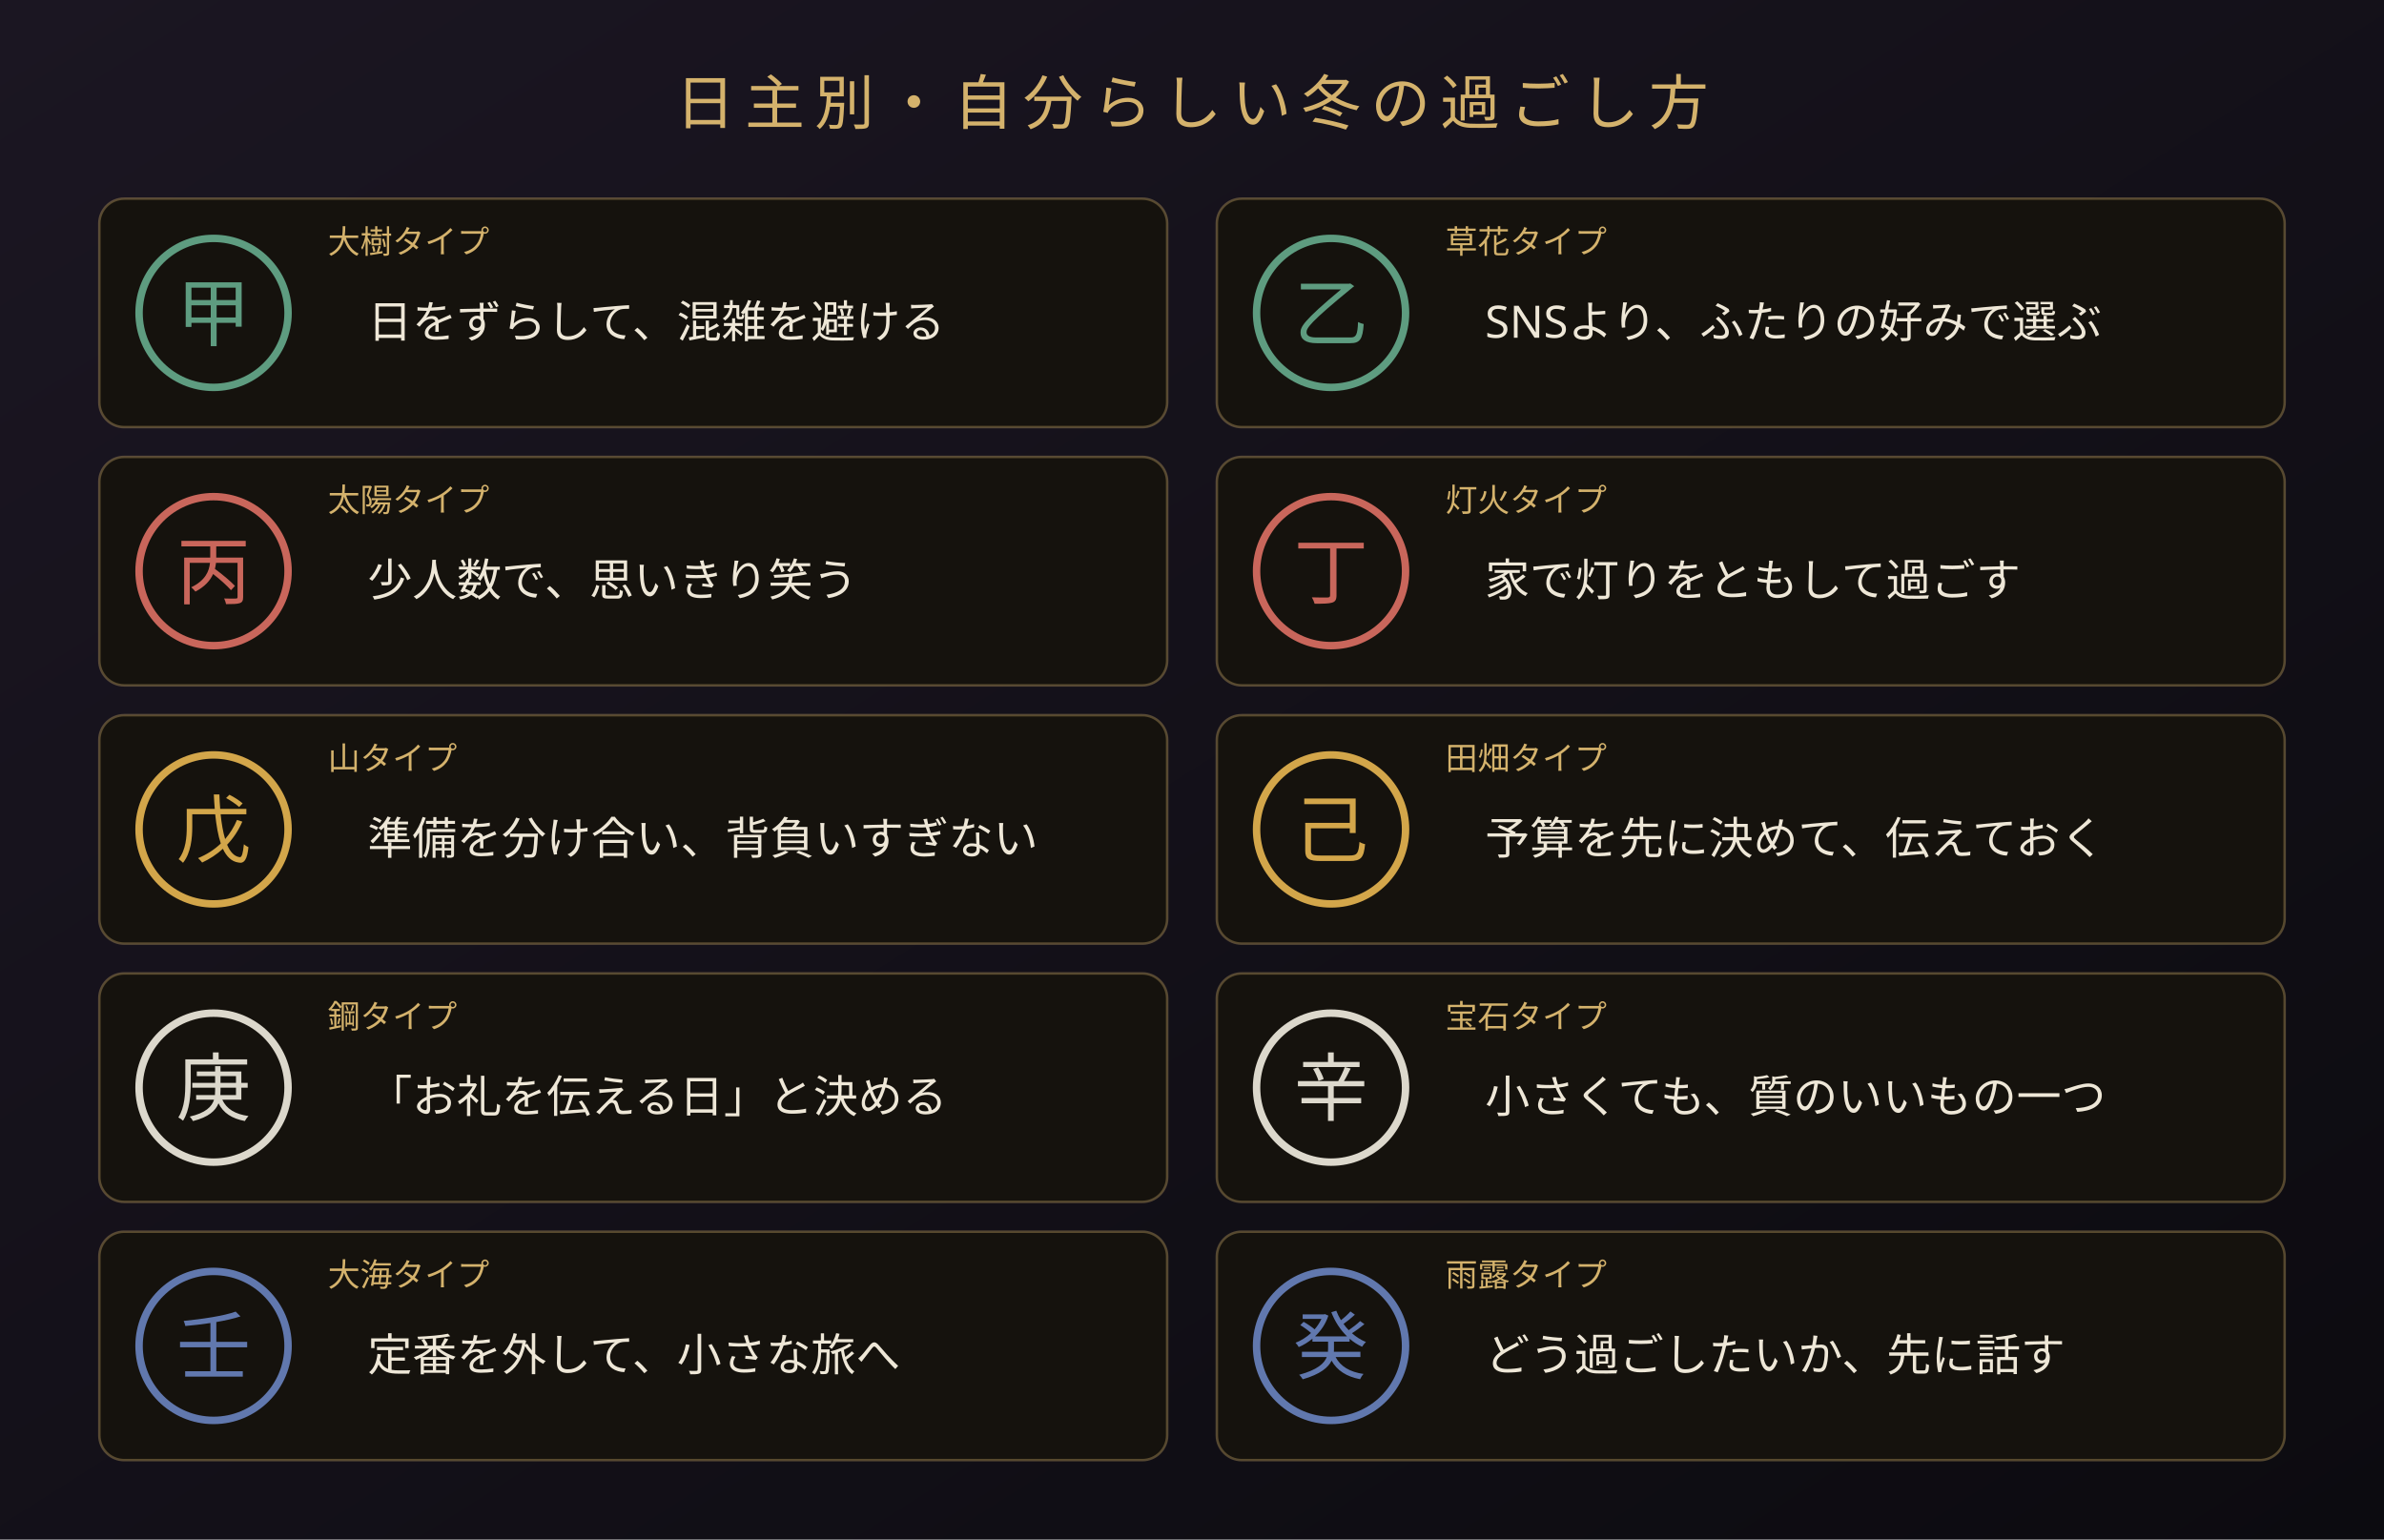
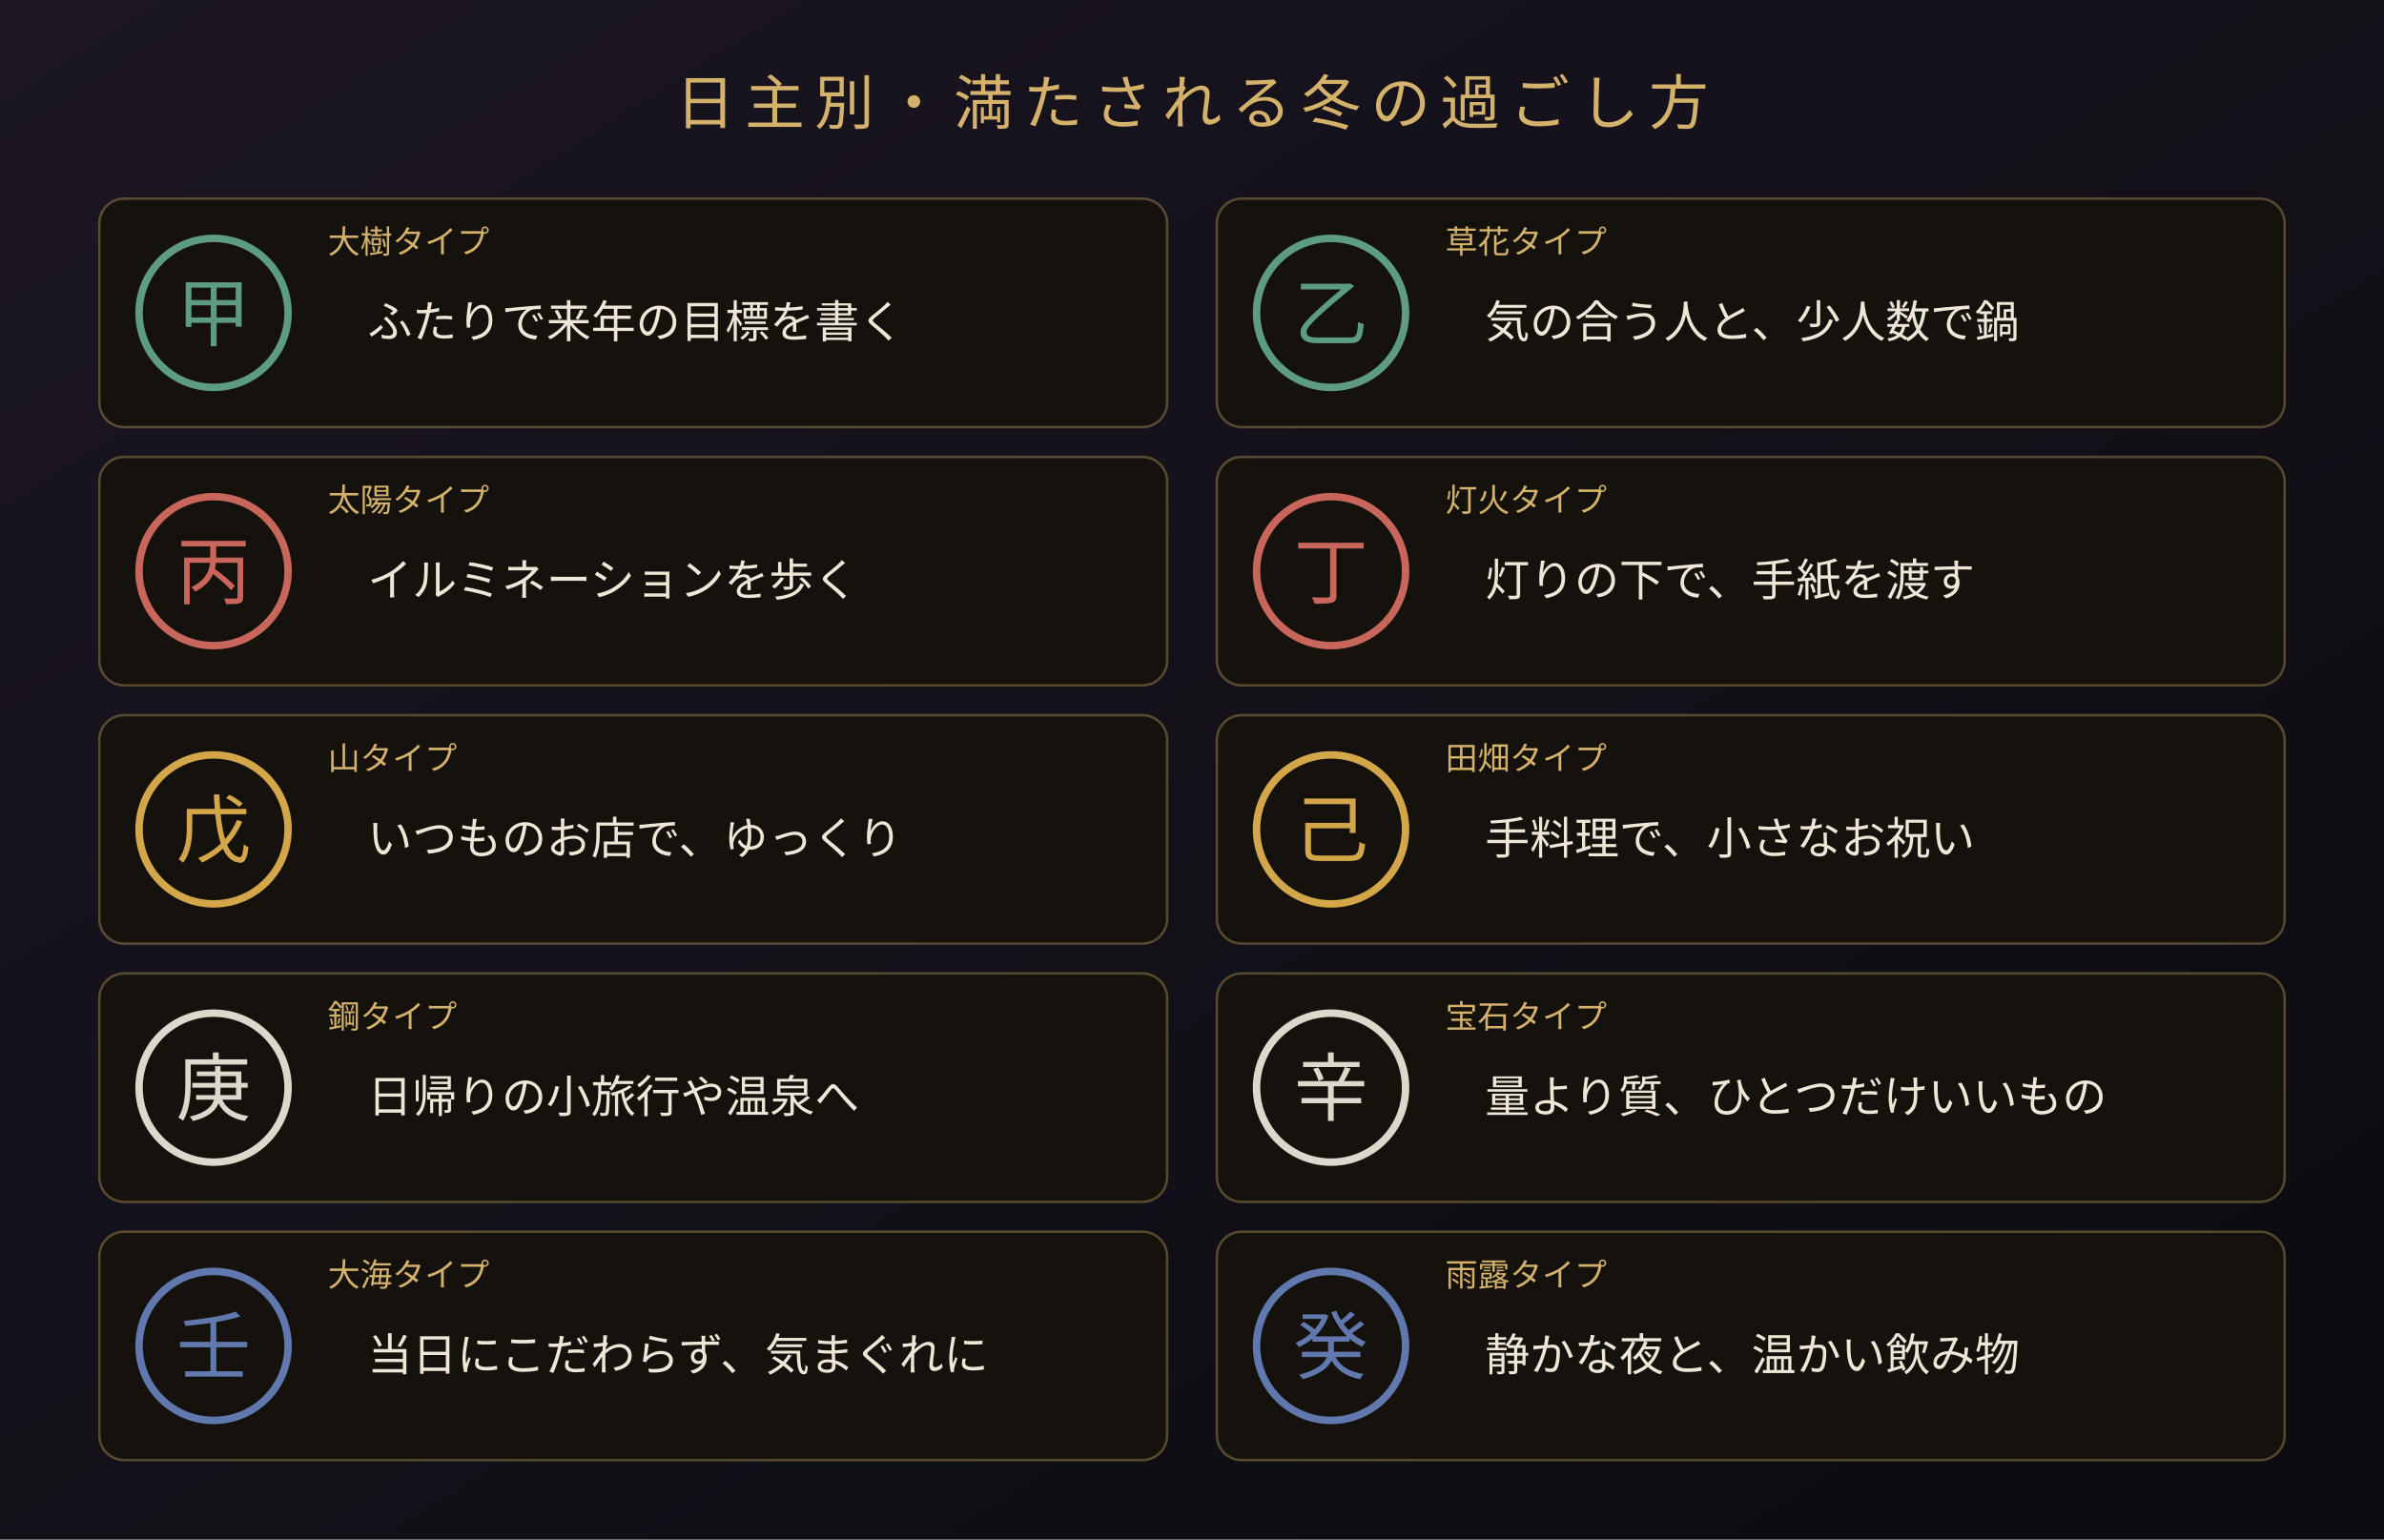
- <svg xmlns="http://www.w3.org/2000/svg" viewBox="0 0 960 620" role="img" aria-label="日主10タイプ別の、自分らしい冬のイベントの過ごし方の一覧">
+ <svg xmlns="http://www.w3.org/2000/svg" viewBox="0 0 960 620" role="img" aria-label="日主10タイプ別の、満たされる冬の過ごし方の一覧">
  <defs>
    <linearGradient id="bg" x1="0" y1="0" x2="1" y2="1">
      <stop offset="0" stop-color="#1b1622" />
      <stop offset="1" stop-color="#0c0b10" />
    </linearGradient>
    <radialGradient id="g" cx=".5" cy=".5" r=".5">
      <stop offset="0" stop-color="#D4B26C" stop-opacity=".3" />
      <stop offset="1" stop-color="#D4B26C" stop-opacity="0" />
    </radialGradient>
  </defs>
  <rect width="960" height="620" fill="url(#bg)" />
-   <text x="480" y="50" text-anchor="middle" font-family="serif" font-size="24" fill="#D4B26C" letter-spacing="4">日主別・自分らしい冬の過ごし方</text>
+   <text x="480" y="50" text-anchor="middle" font-family="serif" font-size="24" fill="#D4B26C" letter-spacing="4">日主別・満たされる冬の過ごし方</text>
  <rect x="40" y="80" width="430" height="92" rx="10" fill="#15120d" stroke="rgba(212,178,108,.35)" />
  <circle cx="86" cy="126" r="30" fill="none" stroke="#5E9C80" stroke-width="3" />
  <text x="86" y="137" text-anchor="middle" font-family="serif" font-size="30" fill="#5E9C80">甲</text>
  <text x="132" y="102" font-family="sans-serif" font-size="13" fill="#D4B26C">大樹タイプ</text>
-   <text x="148" y="136" font-family="sans-serif" font-size="18" fill="#EEE7D7">日をずらして、混雑を避ける</text>
+   <text x="148" y="136" font-family="sans-serif" font-size="18" fill="#EEE7D7">ふたりで来年の目標を書く</text>
  <rect x="490" y="80" width="430" height="92" rx="10" fill="#15120d" stroke="rgba(212,178,108,.35)" />
  <circle cx="536" cy="126" r="30" fill="none" stroke="#5E9C80" stroke-width="3" />
  <text x="536" y="137" text-anchor="middle" font-family="serif" font-size="30" fill="#5E9C80">乙</text>
  <text x="582" y="102" font-family="sans-serif" font-size="13" fill="#D4B26C">草花タイプ</text>
-   <text x="598" y="136" font-family="sans-serif" font-size="18" fill="#EEE7D7">SNSより、ふたりの好みで選ぶ</text>
+   <text x="598" y="136" font-family="sans-serif" font-size="18" fill="#EEE7D7">気の合う人と、少人数で鍋</text>
  <rect x="40" y="184" width="430" height="92" rx="10" fill="#15120d" stroke="rgba(212,178,108,.35)" />
  <circle cx="86" cy="230" r="30" fill="none" stroke="#C9665B" stroke-width="3" />
  <text x="86" y="241" text-anchor="middle" font-family="serif" font-size="30" fill="#C9665B">丙</text>
  <text x="132" y="206" font-family="sans-serif" font-size="13" fill="#D4B26C">太陽タイプ</text>
-   <text x="148" y="240" font-family="sans-serif" font-size="18" fill="#EEE7D7">少人数で、思いきり笑う</text>
+   <text x="148" y="240" font-family="sans-serif" font-size="18" fill="#EEE7D7">イルミネーションを歩く</text>
  <rect x="490" y="184" width="430" height="92" rx="10" fill="#15120d" stroke="rgba(212,178,108,.35)" />
  <circle cx="536" cy="230" r="30" fill="none" stroke="#C9665B" stroke-width="3" />
  <text x="536" y="241" text-anchor="middle" font-family="serif" font-size="30" fill="#C9665B">丁</text>
  <text x="582" y="206" font-family="sans-serif" font-size="13" fill="#D4B26C">灯火タイプ</text>
-   <text x="598" y="240" font-family="sans-serif" font-size="18" fill="#EEE7D7">家で灯りをともして過ごす</text>
+   <text x="598" y="240" font-family="sans-serif" font-size="18" fill="#EEE7D7">灯りの下で、手紙を渡す</text>
  <rect x="40" y="288" width="430" height="92" rx="10" fill="#15120d" stroke="rgba(212,178,108,.35)" />
  <circle cx="86" cy="334" r="30" fill="none" stroke="#D3A64A" stroke-width="3" />
  <text x="86" y="345" text-anchor="middle" font-family="serif" font-size="30" fill="#D3A64A">戊</text>
  <text x="132" y="310" font-family="sans-serif" font-size="13" fill="#D4B26C">山タイプ</text>
-   <text x="148" y="344" font-family="sans-serif" font-size="18" fill="#EEE7D7">準備を分け合い、背負いすぎない</text>
+   <text x="148" y="344" font-family="sans-serif" font-size="18" fill="#EEE7D7">いつものお店で、ゆっくり</text>
  <rect x="490" y="288" width="430" height="92" rx="10" fill="#15120d" stroke="rgba(212,178,108,.35)" />
  <circle cx="536" cy="334" r="30" fill="none" stroke="#D3A64A" stroke-width="3" />
  <text x="536" y="345" text-anchor="middle" font-family="serif" font-size="30" fill="#D3A64A">己</text>
  <text x="582" y="310" font-family="sans-serif" font-size="13" fill="#D4B26C">田畑タイプ</text>
-   <text x="598" y="344" font-family="sans-serif" font-size="18" fill="#EEE7D7">予算を先に決めて、伝えておく</text>
+   <text x="598" y="344" font-family="sans-serif" font-size="18" fill="#EEE7D7">手料理で、小さなお祝い</text>
  <rect x="40" y="392" width="430" height="92" rx="10" fill="#15120d" stroke="rgba(212,178,108,.35)" />
  <circle cx="86" cy="438" r="30" fill="none" stroke="#DCD8CC" stroke-width="3" />
  <text x="86" y="449" text-anchor="middle" font-family="serif" font-size="30" fill="#DCD8CC">庚</text>
  <text x="132" y="414" font-family="sans-serif" font-size="13" fill="#D4B26C">鋼タイプ</text>
-   <text x="148" y="448" font-family="sans-serif" font-size="18" fill="#EEE7D7">「お礼を伝える日」と決める</text>
+   <text x="148" y="448" font-family="sans-serif" font-size="18" fill="#EEE7D7">日帰りの小旅行や温泉へ</text>
  <rect x="490" y="392" width="430" height="92" rx="10" fill="#15120d" stroke="rgba(212,178,108,.35)" />
  <circle cx="536" cy="438" r="30" fill="none" stroke="#DCD8CC" stroke-width="3" />
  <text x="536" y="449" text-anchor="middle" font-family="serif" font-size="30" fill="#DCD8CC">辛</text>
  <text x="582" y="414" font-family="sans-serif" font-size="13" fill="#D4B26C">宝石タイプ</text>
-   <text x="598" y="448" font-family="sans-serif" font-size="18" fill="#EEE7D7">小さくても、質のいいもの一つ</text>
+   <text x="598" y="448" font-family="sans-serif" font-size="18" fill="#EEE7D7">量より質、ひとつだけいいもの</text>
  <rect x="40" y="496" width="430" height="92" rx="10" fill="#15120d" stroke="rgba(212,178,108,.35)" />
  <circle cx="86" cy="542" r="30" fill="none" stroke="#6178AE" stroke-width="3" />
  <text x="86" y="553" text-anchor="middle" font-family="serif" font-size="30" fill="#6178AE">壬</text>
  <text x="132" y="518" font-family="sans-serif" font-size="13" fill="#D4B26C">大海タイプ</text>
-   <text x="148" y="552" font-family="sans-serif" font-size="18" fill="#EEE7D7">定番を外して、小さな旅へ</text>
+   <text x="148" y="552" font-family="sans-serif" font-size="18" fill="#EEE7D7">当日にこだわらず、気まぐれに</text>
  <rect x="490" y="496" width="430" height="92" rx="10" fill="#15120d" stroke="rgba(212,178,108,.35)" />
  <circle cx="536" cy="542" r="30" fill="none" stroke="#6178AE" stroke-width="3" />
  <text x="536" y="553" text-anchor="middle" font-family="serif" font-size="30" fill="#6178AE">癸</text>
  <text x="582" y="518" font-family="sans-serif" font-size="13" fill="#D4B26C">雨露タイプ</text>
-   <text x="598" y="552" font-family="sans-serif" font-size="18" fill="#EEE7D7">どう過ごしたいか、先に話す</text>
+   <text x="598" y="552" font-family="sans-serif" font-size="18" fill="#EEE7D7">静かな夜と、温かい飲み物</text>
</svg>
